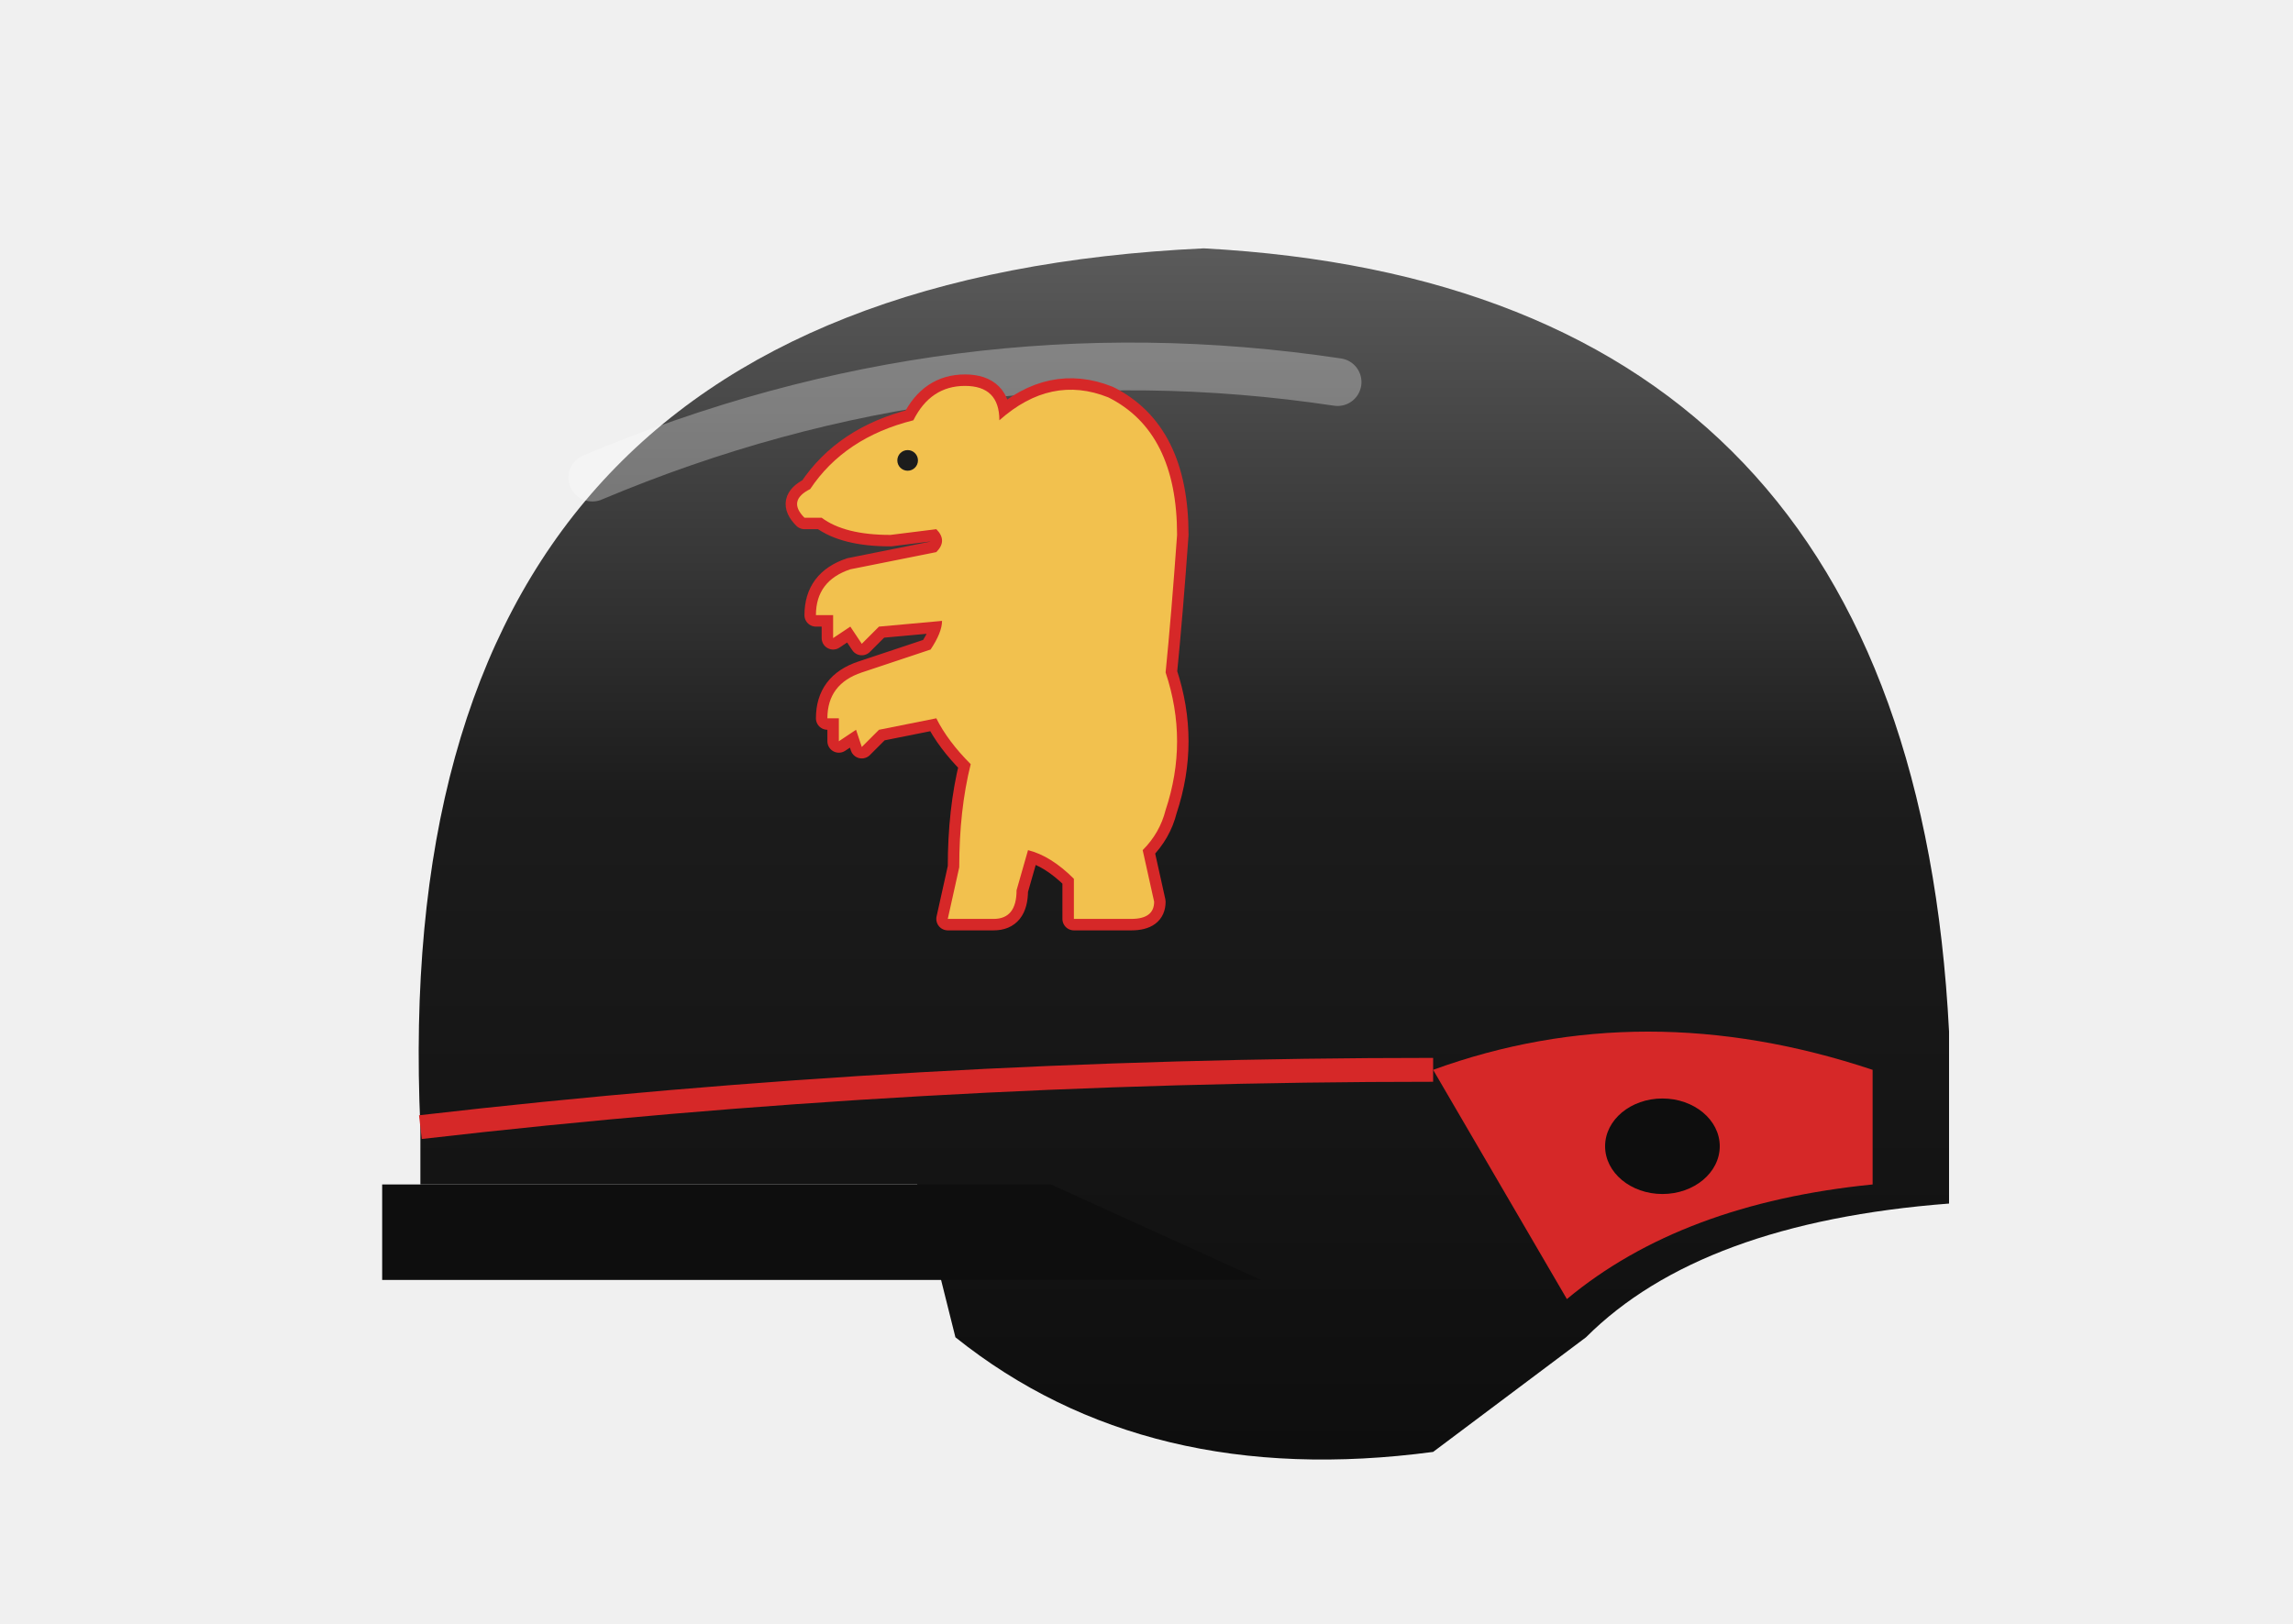
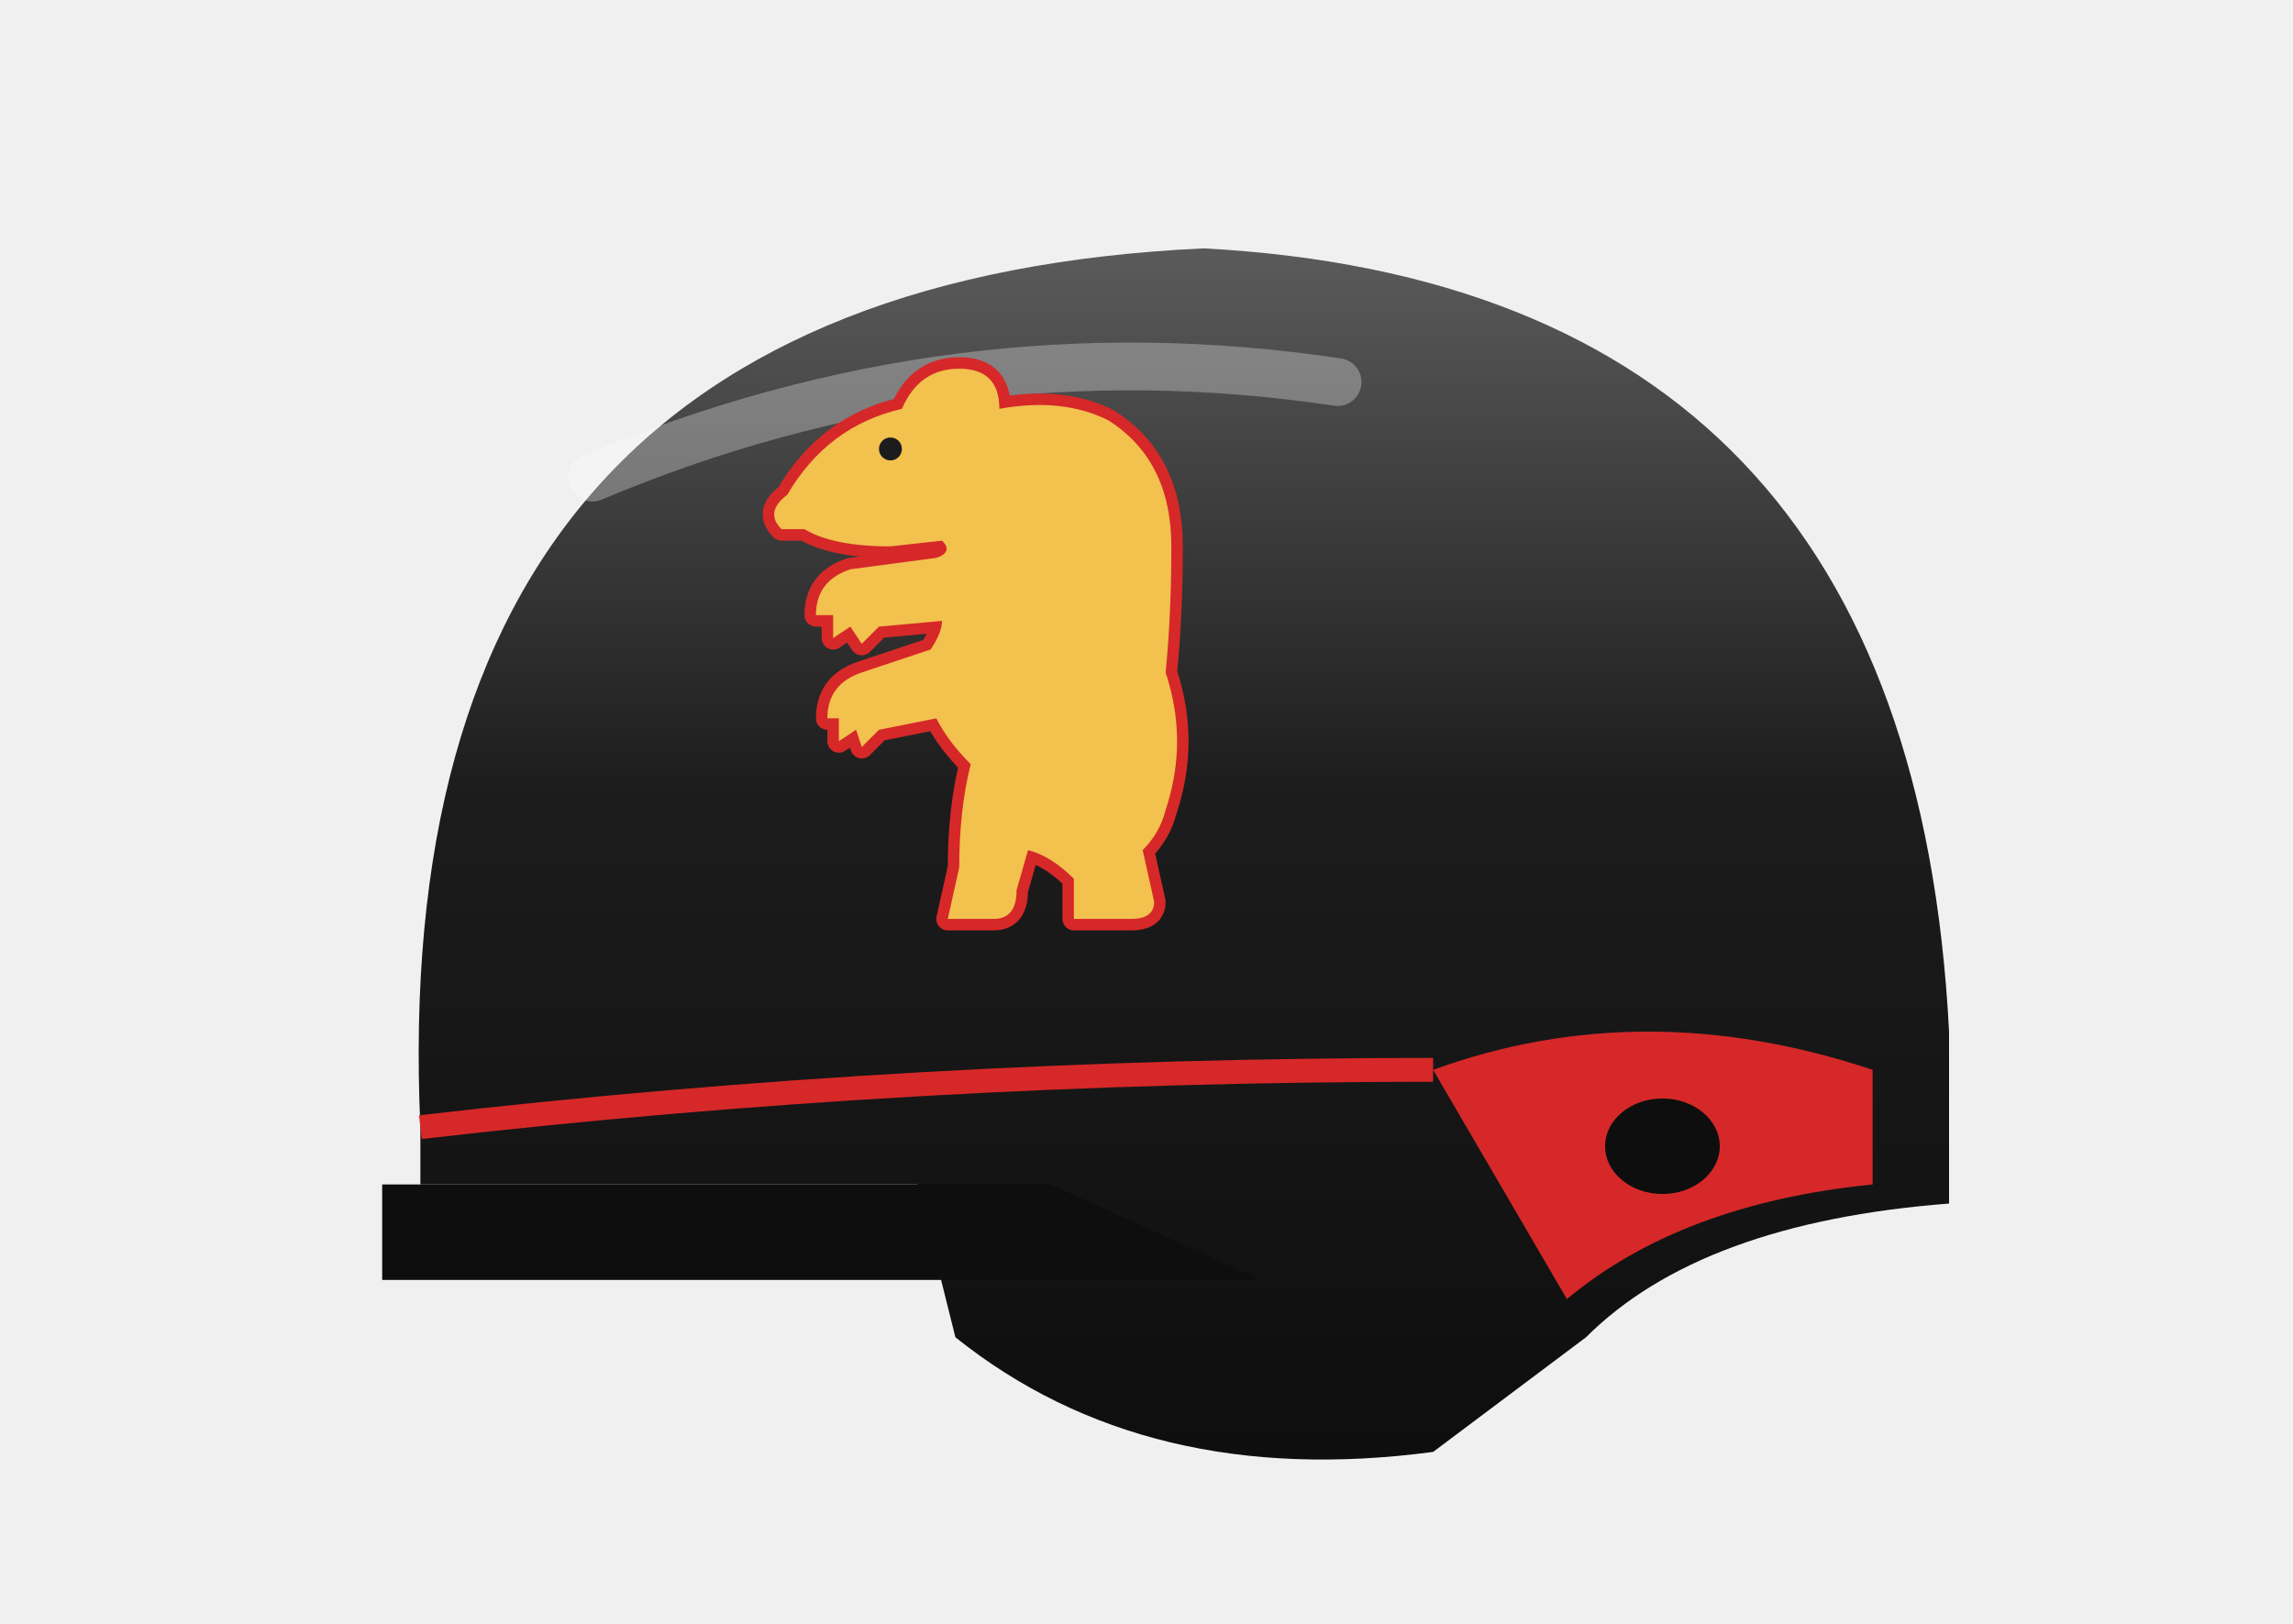
<svg xmlns="http://www.w3.org/2000/svg" viewBox="0 0 240 170" width="240" height="170" role="img" aria-label="Berlin helmet">
  <defs>
-     <path id="bear" d="M8 22 Q14 13 26 10 Q29 4 35 4 Q41 4 41 10 Q50 2 60 6 Q72 12 72 30 Q71 44 70 54 Q74 66 70 78 Q69 82 66 85 L68 94 Q68 97 64 97 L54 97 L54 90 Q50 86 46 85 L44 92 Q44 97 40 97 L32 97 L34 88 Q34 78 36 70 Q32 66 30 62 L20 64 L17 67 L16 64 L13 66 L13 62 L11 62 Q11 56 17 54 L29 50 Q31 47 31 45 L20 46 L17 49 L15 46 L12 48 L12 44 L9 44 Q9 38 15 36 L30 33 Q32 31 30 29 L22 30 Q14 30 10 27 L7 27 Q4 24 8 22 Z" />
+     <path id="bear" d="M4 23 Q11 11 24 8 Q27 1 34 1 Q41 1 41 8 Q52 6 60 10 Q71 17 71 32 Q71 44 70 54 Q74 66 70 78 Q69 82 66 85 L68 94 Q68 97 64 97 L54 97 L54 90 Q50 86 46 85 L44 92 Q44 97 40 97 L32 97 L34 88 Q34 78 36 70 Q32 66 30 62 L20 64 L17 67 L16 64 L13 66 L13 62 L11 62 Q11 56 17 54 L29 50 Q31 47 31 45 L20 46 L17 49 L15 46 L12 48 L12 44 L9 44 Q9 38 15 36 L30 34 Q33 33 31 31 L22 32 Q12 32 7 29 L3 29 Q0 26 4 23 Z" />
  </defs>
  <defs>
    <linearGradient id="gloss" x1="0" y1="0" x2="0" y2="1">
      <stop offset="0" stop-color="#5A5A5A" />
      <stop offset=".45" stop-color="#1C1C1C" />
      <stop offset="1" stop-color="#0E0E0E" />
    </linearGradient>
  </defs>
  <path d="M44 118 Q40 30 126 26 Q200 30 204 108 L204 126 Q178 128 166 140 L150 152 Q120 156 100 140 L96 124 L44 124 Z" fill="url(#gloss)" />
  <path d="M150 112 Q172 104 196 112 L196 124 Q176 126 164 136 Z" fill="#D62828" />
  <ellipse cx="174" cy="120" rx="6" ry="5" fill="#0E0E0E" />
  <path d="M40 124 L110 124 L132 134 L40 134 Z" fill="#0E0E0E" />
  <path d="M62 50 Q100 34 140 40" fill="none" stroke="#fff" stroke-width="5" stroke-linecap="round" opacity=".3" />
  <g transform="translate(80 38) scale(0.6)">
    <use href="#bear" fill="#F2C14E" stroke="#D62828" stroke-width="4" stroke-linejoin="round" paint-order="stroke" />
-     <circle cx="25" cy="17" r="1.8" fill="#1C1C1C" />
+     <circle cx="22" cy="15" r="2" fill="#1C1C1C" />
  </g>
  <path d="M44 118 Q96 112 150 112" fill="none" stroke="#D62828" stroke-width="2.5" />
</svg>
